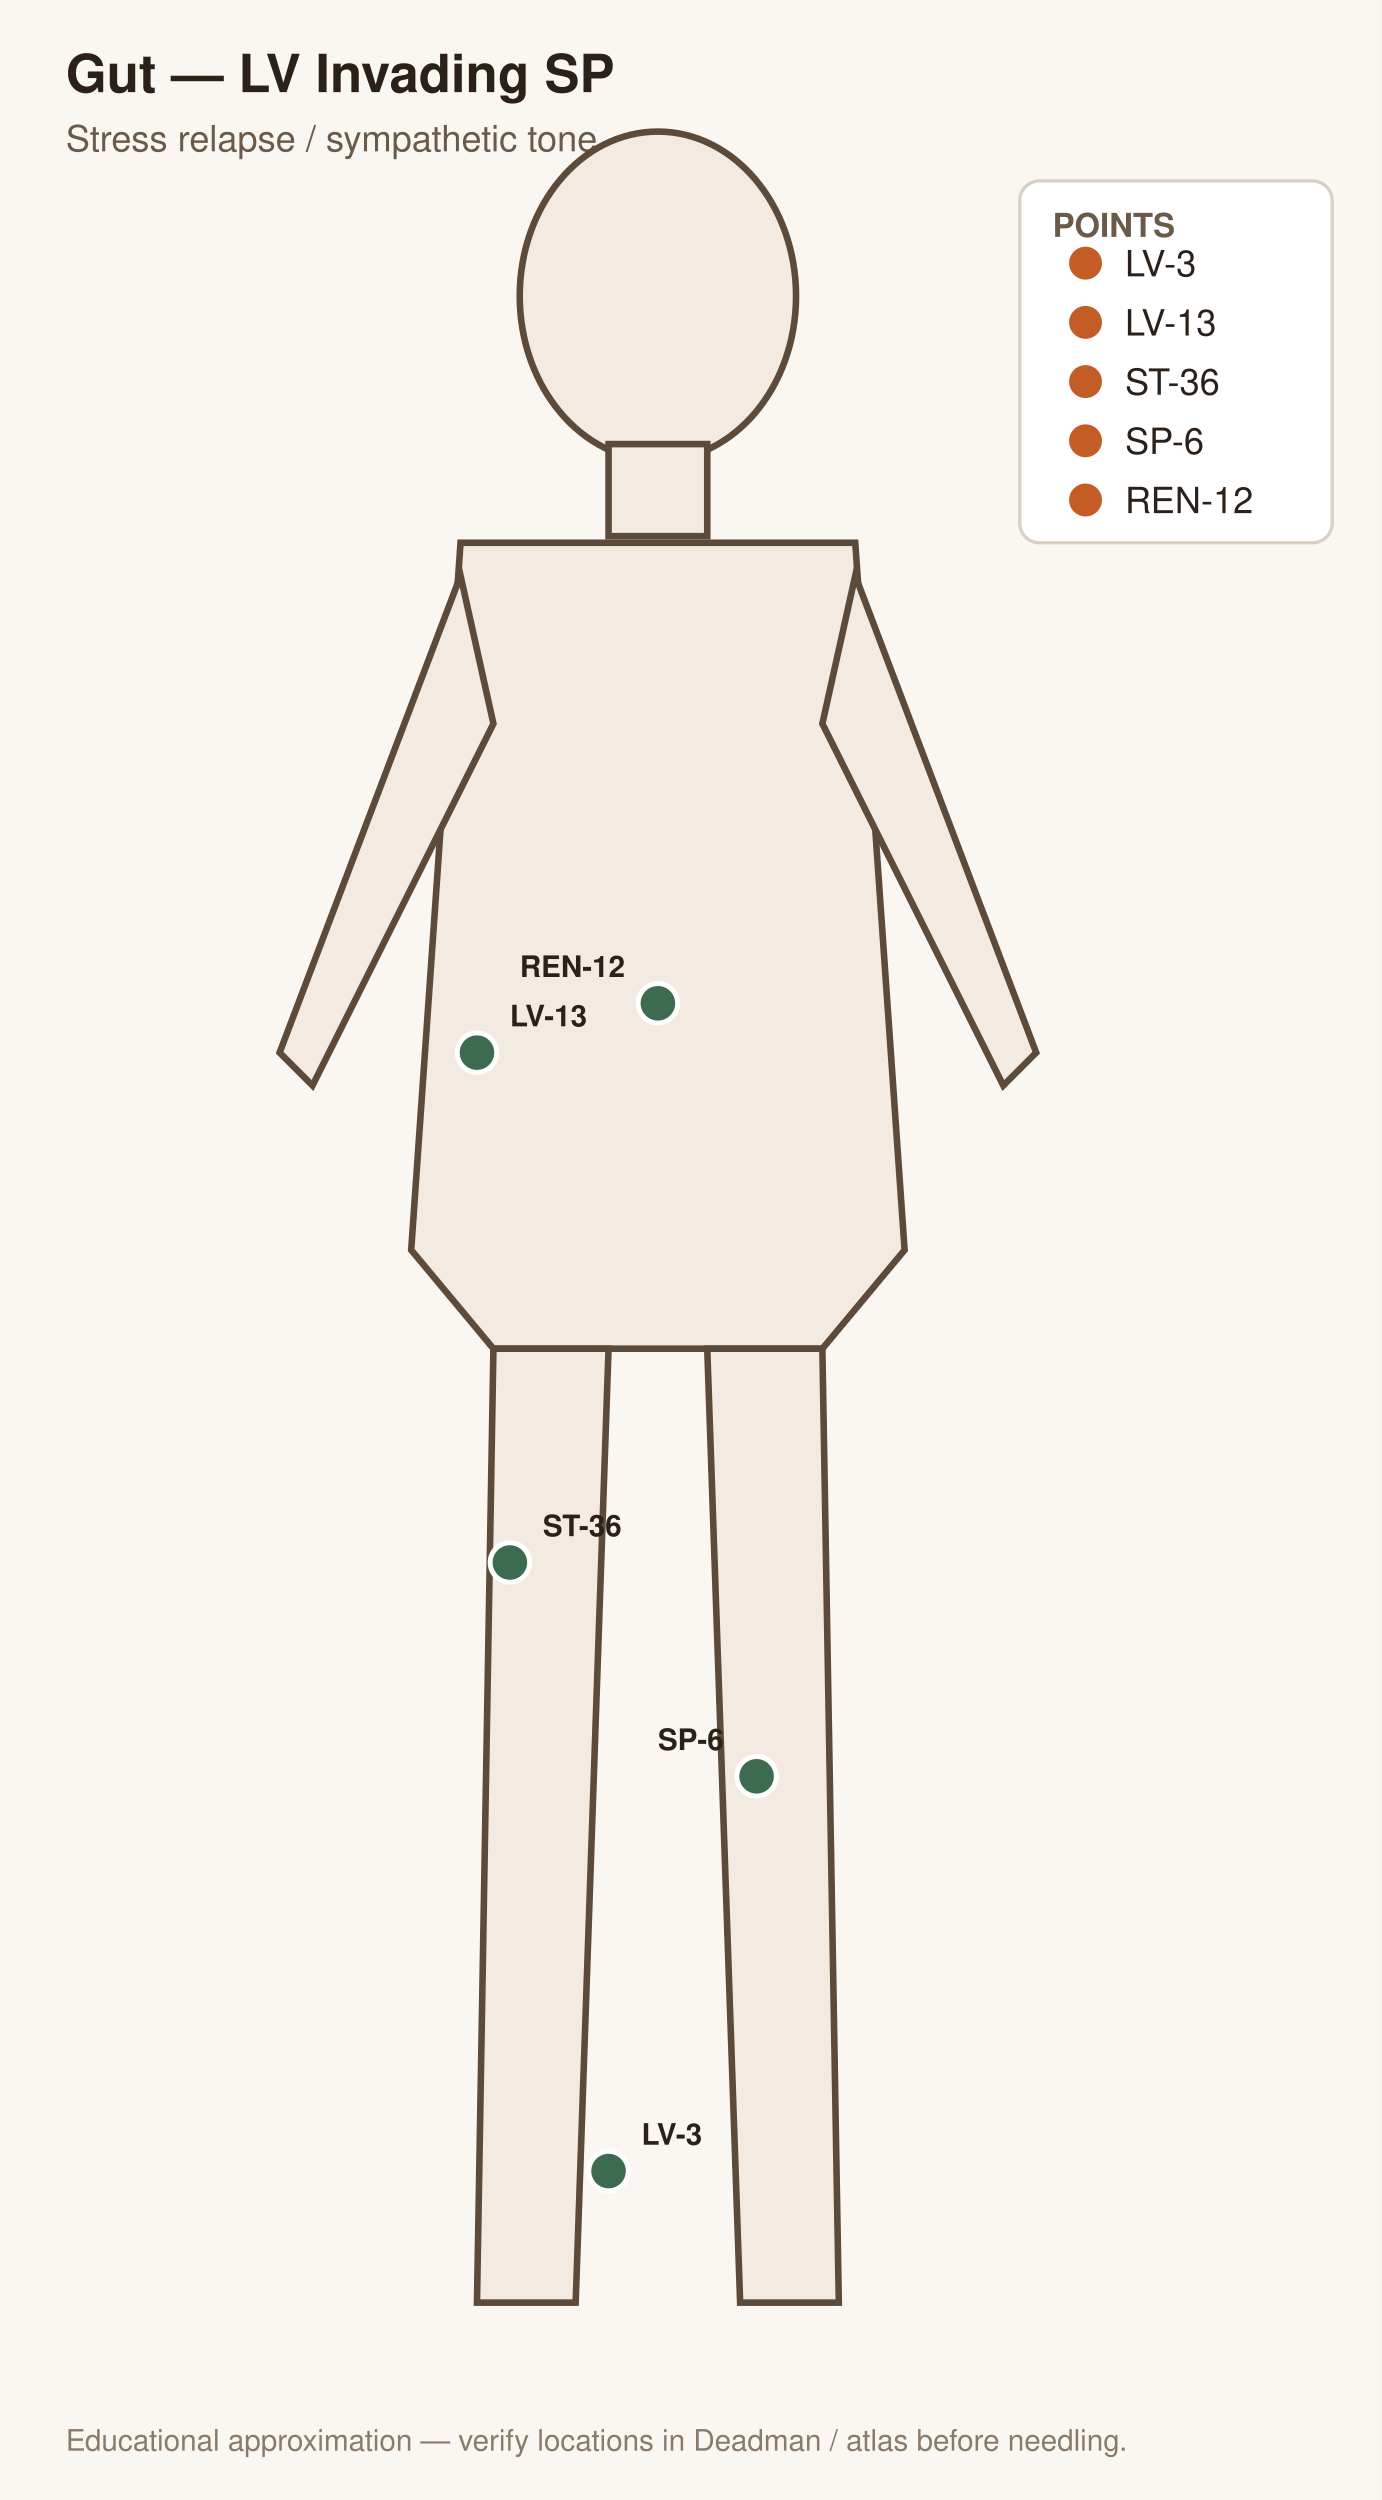
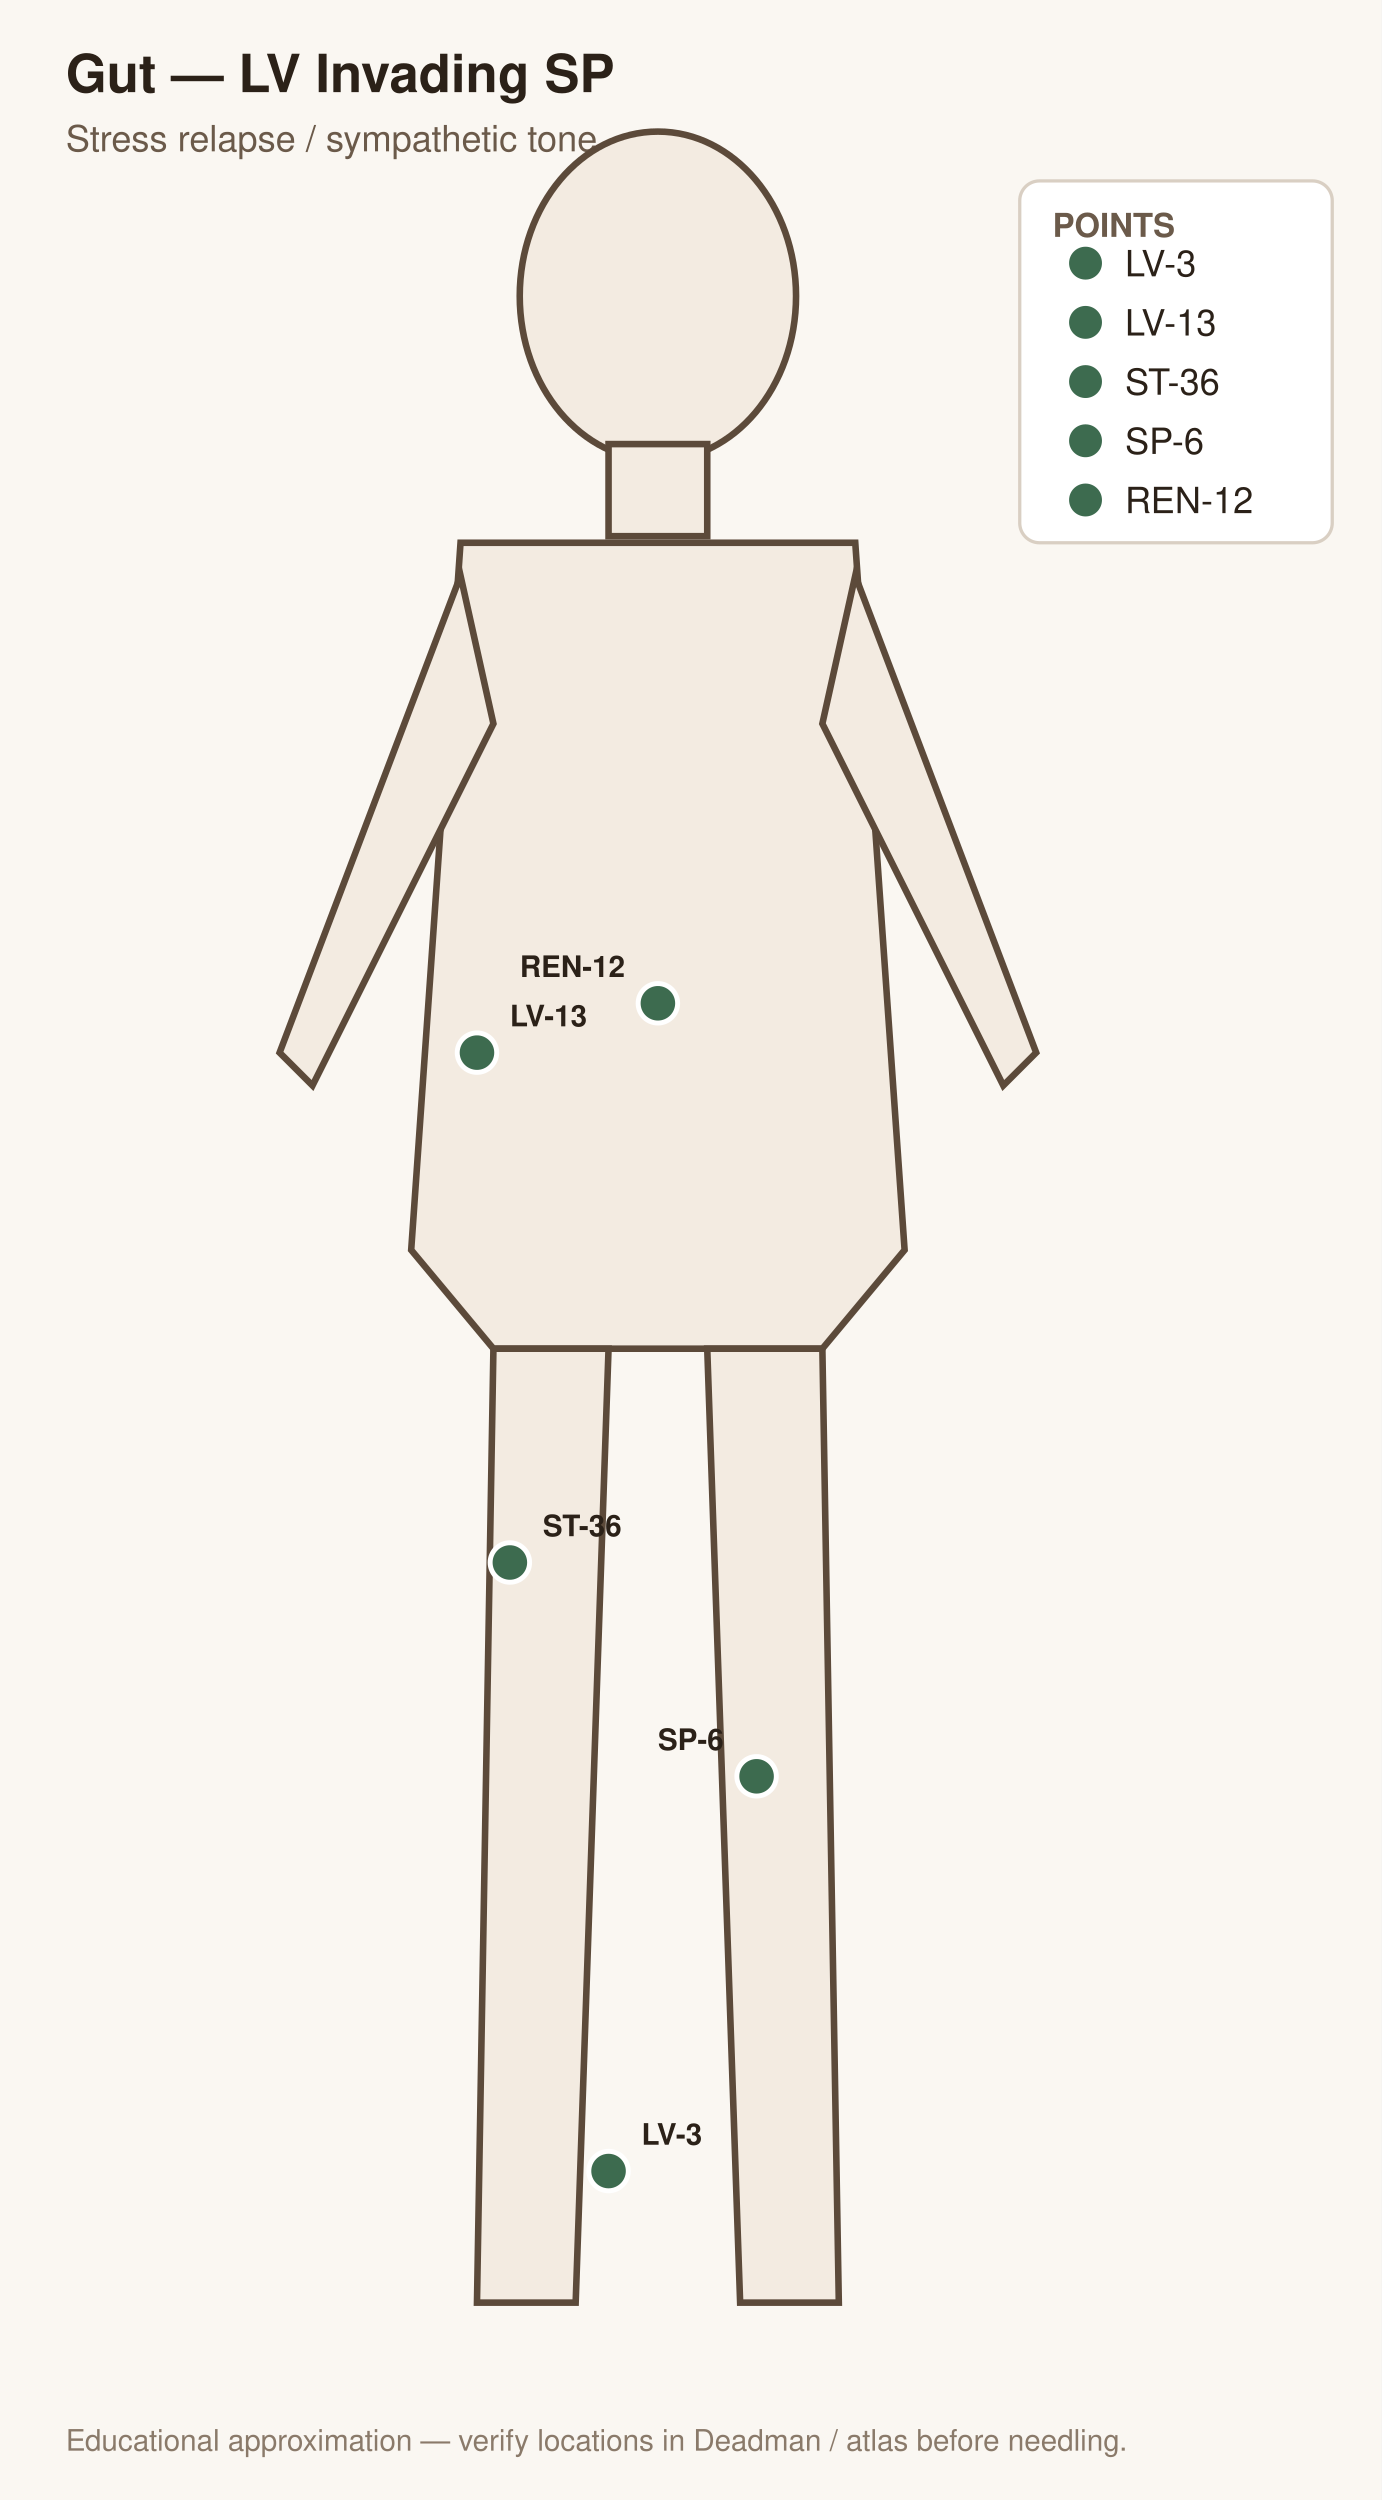
<svg xmlns="http://www.w3.org/2000/svg" viewBox="0 0 420 760" width="420" height="760">
  <rect width="420" height="760" fill="#faf7f2" />
  <text x="20" y="28" font-family="Helvetica,Arial,sans-serif" font-size="16" font-weight="700" fill="#2b2118">Gut — LV Invading SP</text>
  <text x="20" y="46" font-family="Helvetica,Arial,sans-serif" font-size="11" fill="#6b5a4a">Stress relapse / sympathetic tone</text>
  <g transform="translate(0,20)">
    <ellipse cx="200" cy="70" rx="42" ry="50" fill="#f3ebe1" stroke="#5c4a3a" stroke-width="2" />
    <rect x="185" y="115" width="30" height="28" fill="#f3ebe1" stroke="#5c4a3a" stroke-width="2" />
    <path d="M140 145 L260 145 L275 360 L250 390 L150 390 L125 360 Z" fill="#f3ebe1" stroke="#5c4a3a" stroke-width="2" />
    <path d="M140 155 L85 300 L95 310 L150 200 Z" fill="#f3ebe1" stroke="#5c4a3a" stroke-width="2" />
    <path d="M260 155 L315 300 L305 310 L250 200 Z" fill="#f3ebe1" stroke="#5c4a3a" stroke-width="2" />
    <path d="M150 390 L145 680 L175 680 L185 390 Z" fill="#f3ebe1" stroke="#5c4a3a" stroke-width="2" />
    <path d="M215 390 L225 680 L255 680 L250 390 Z" fill="#f3ebe1" stroke="#5c4a3a" stroke-width="2" />
    <circle cx="185" cy="640" r="6" fill="#3d6b4f" stroke="#fff" stroke-width="1.5" />
    <text x="195" y="632" text-anchor="start" font-family="Helvetica,Arial,sans-serif" font-size="9" font-weight="700" fill="#2b2118">LV-3</text>
    <circle cx="145" cy="300" r="6" fill="#3d6b4f" stroke="#fff" stroke-width="1.5" />
    <text x="155" y="292" text-anchor="start" font-family="Helvetica,Arial,sans-serif" font-size="9" font-weight="700" fill="#2b2118">LV-13</text>
    <circle cx="155" cy="455" r="6" fill="#3d6b4f" stroke="#fff" stroke-width="1.5" />
    <text x="165" y="447" text-anchor="start" font-family="Helvetica,Arial,sans-serif" font-size="9" font-weight="700" fill="#2b2118">ST-36</text>
    <circle cx="230" cy="520" r="6" fill="#3d6b4f" stroke="#fff" stroke-width="1.5" />
    <text x="220" y="512" text-anchor="end" font-family="Helvetica,Arial,sans-serif" font-size="9" font-weight="700" fill="#2b2118">SP-6</text>
    <circle cx="200" cy="285" r="6" fill="#3d6b4f" stroke="#fff" stroke-width="1.5" />
    <text x="190" y="277" text-anchor="end" font-family="Helvetica,Arial,sans-serif" font-size="9" font-weight="700" fill="#2b2118">REN-12</text>
  </g>
  <rect x="310" y="55" width="95" height="110" fill="#fff" stroke="#d9cfc3" rx="6" />
  <text x="320" y="72" font-family="Helvetica,Arial,sans-serif" font-size="10" font-weight="700" fill="#6b5a4a">POINTS</text>
  <g transform="translate(0,40)">
-     <circle cx="330" cy="40" r="5" fill="#c45c26" />
+     <circle cx="330" cy="40" r="5" fill="#3d6b4f" />
    <text x="342" y="44" font-family="Helvetica,Arial,sans-serif" font-size="11" fill="#2b2118">LV-3</text>
-     <circle cx="330" cy="58" r="5" fill="#c45c26" />
+     <circle cx="330" cy="58" r="5" fill="#3d6b4f" />
    <text x="342" y="62" font-family="Helvetica,Arial,sans-serif" font-size="11" fill="#2b2118">LV-13</text>
-     <circle cx="330" cy="76" r="5" fill="#c45c26" />
+     <circle cx="330" cy="76" r="5" fill="#3d6b4f" />
    <text x="342" y="80" font-family="Helvetica,Arial,sans-serif" font-size="11" fill="#2b2118">ST-36</text>
-     <circle cx="330" cy="94" r="5" fill="#c45c26" />
+     <circle cx="330" cy="94" r="5" fill="#3d6b4f" />
    <text x="342" y="98" font-family="Helvetica,Arial,sans-serif" font-size="11" fill="#2b2118">SP-6</text>
-     <circle cx="330" cy="112" r="5" fill="#c45c26" />
+     <circle cx="330" cy="112" r="5" fill="#3d6b4f" />
    <text x="342" y="116" font-family="Helvetica,Arial,sans-serif" font-size="11" fill="#2b2118">REN-12</text>
  </g>
  <text x="20" y="745" font-family="Helvetica,Arial,sans-serif" font-size="9" fill="#8a7a6a">Educational approximation — verify locations in Deadman / atlas before needling.</text>
</svg>
